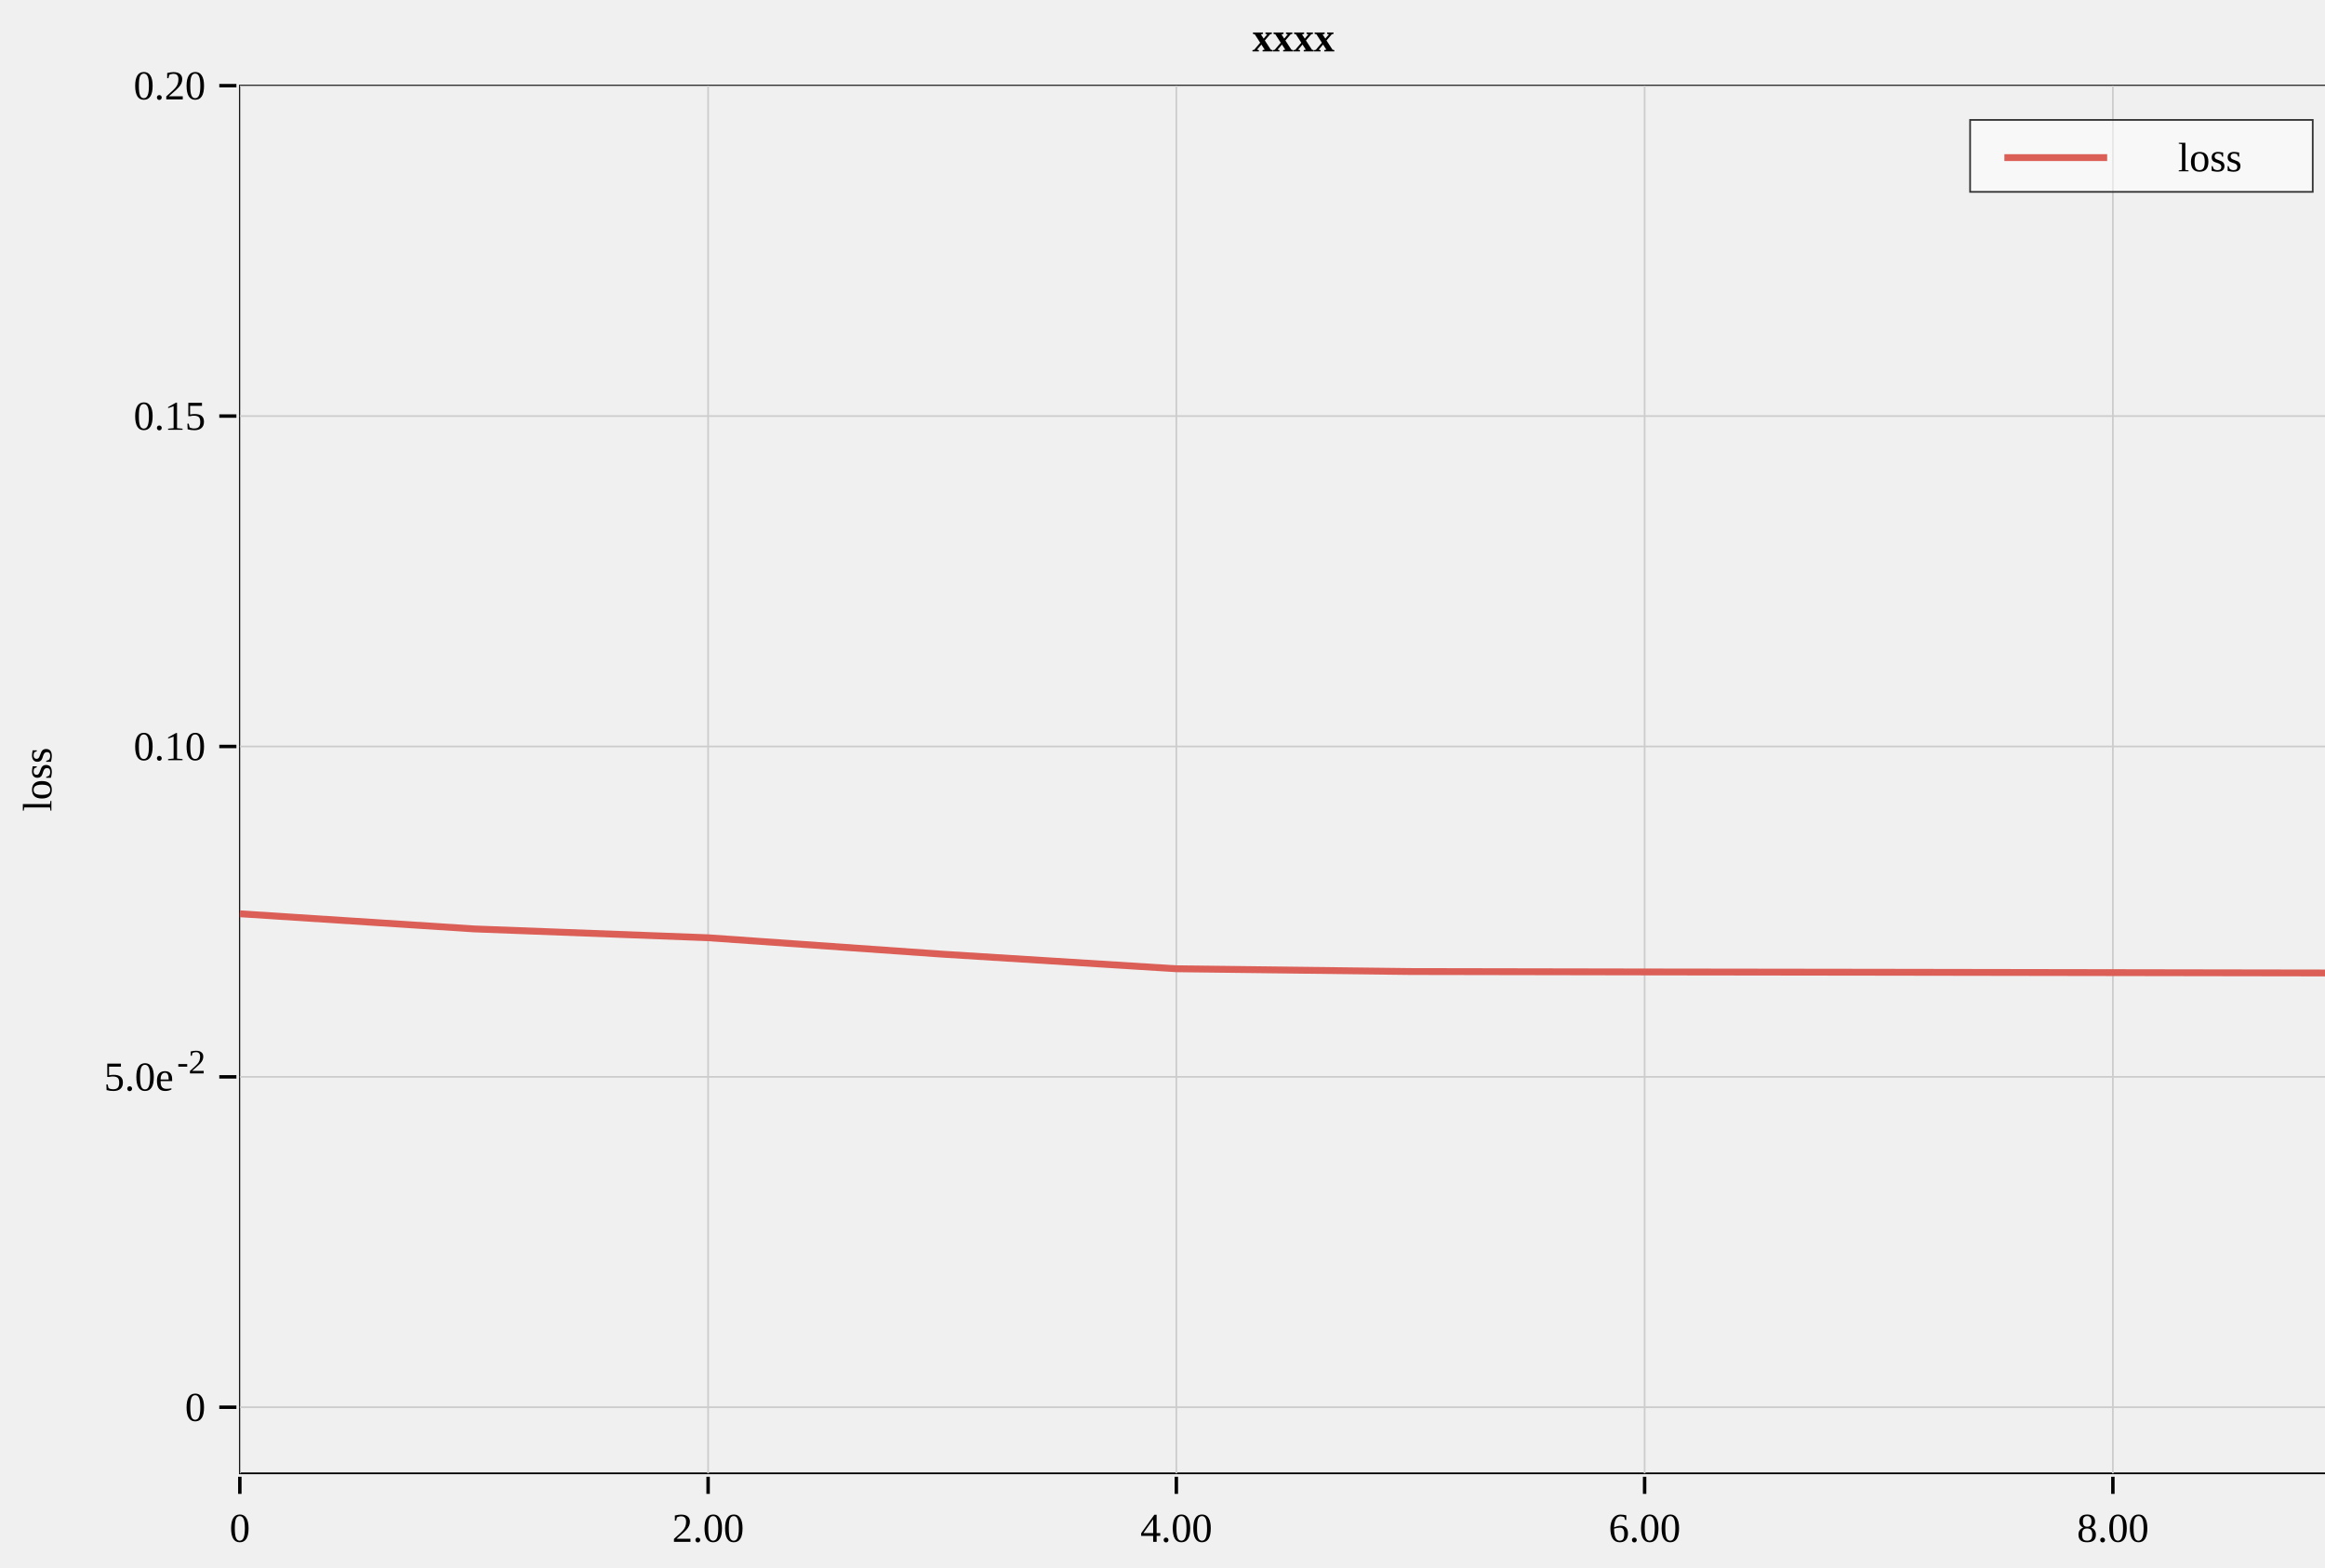
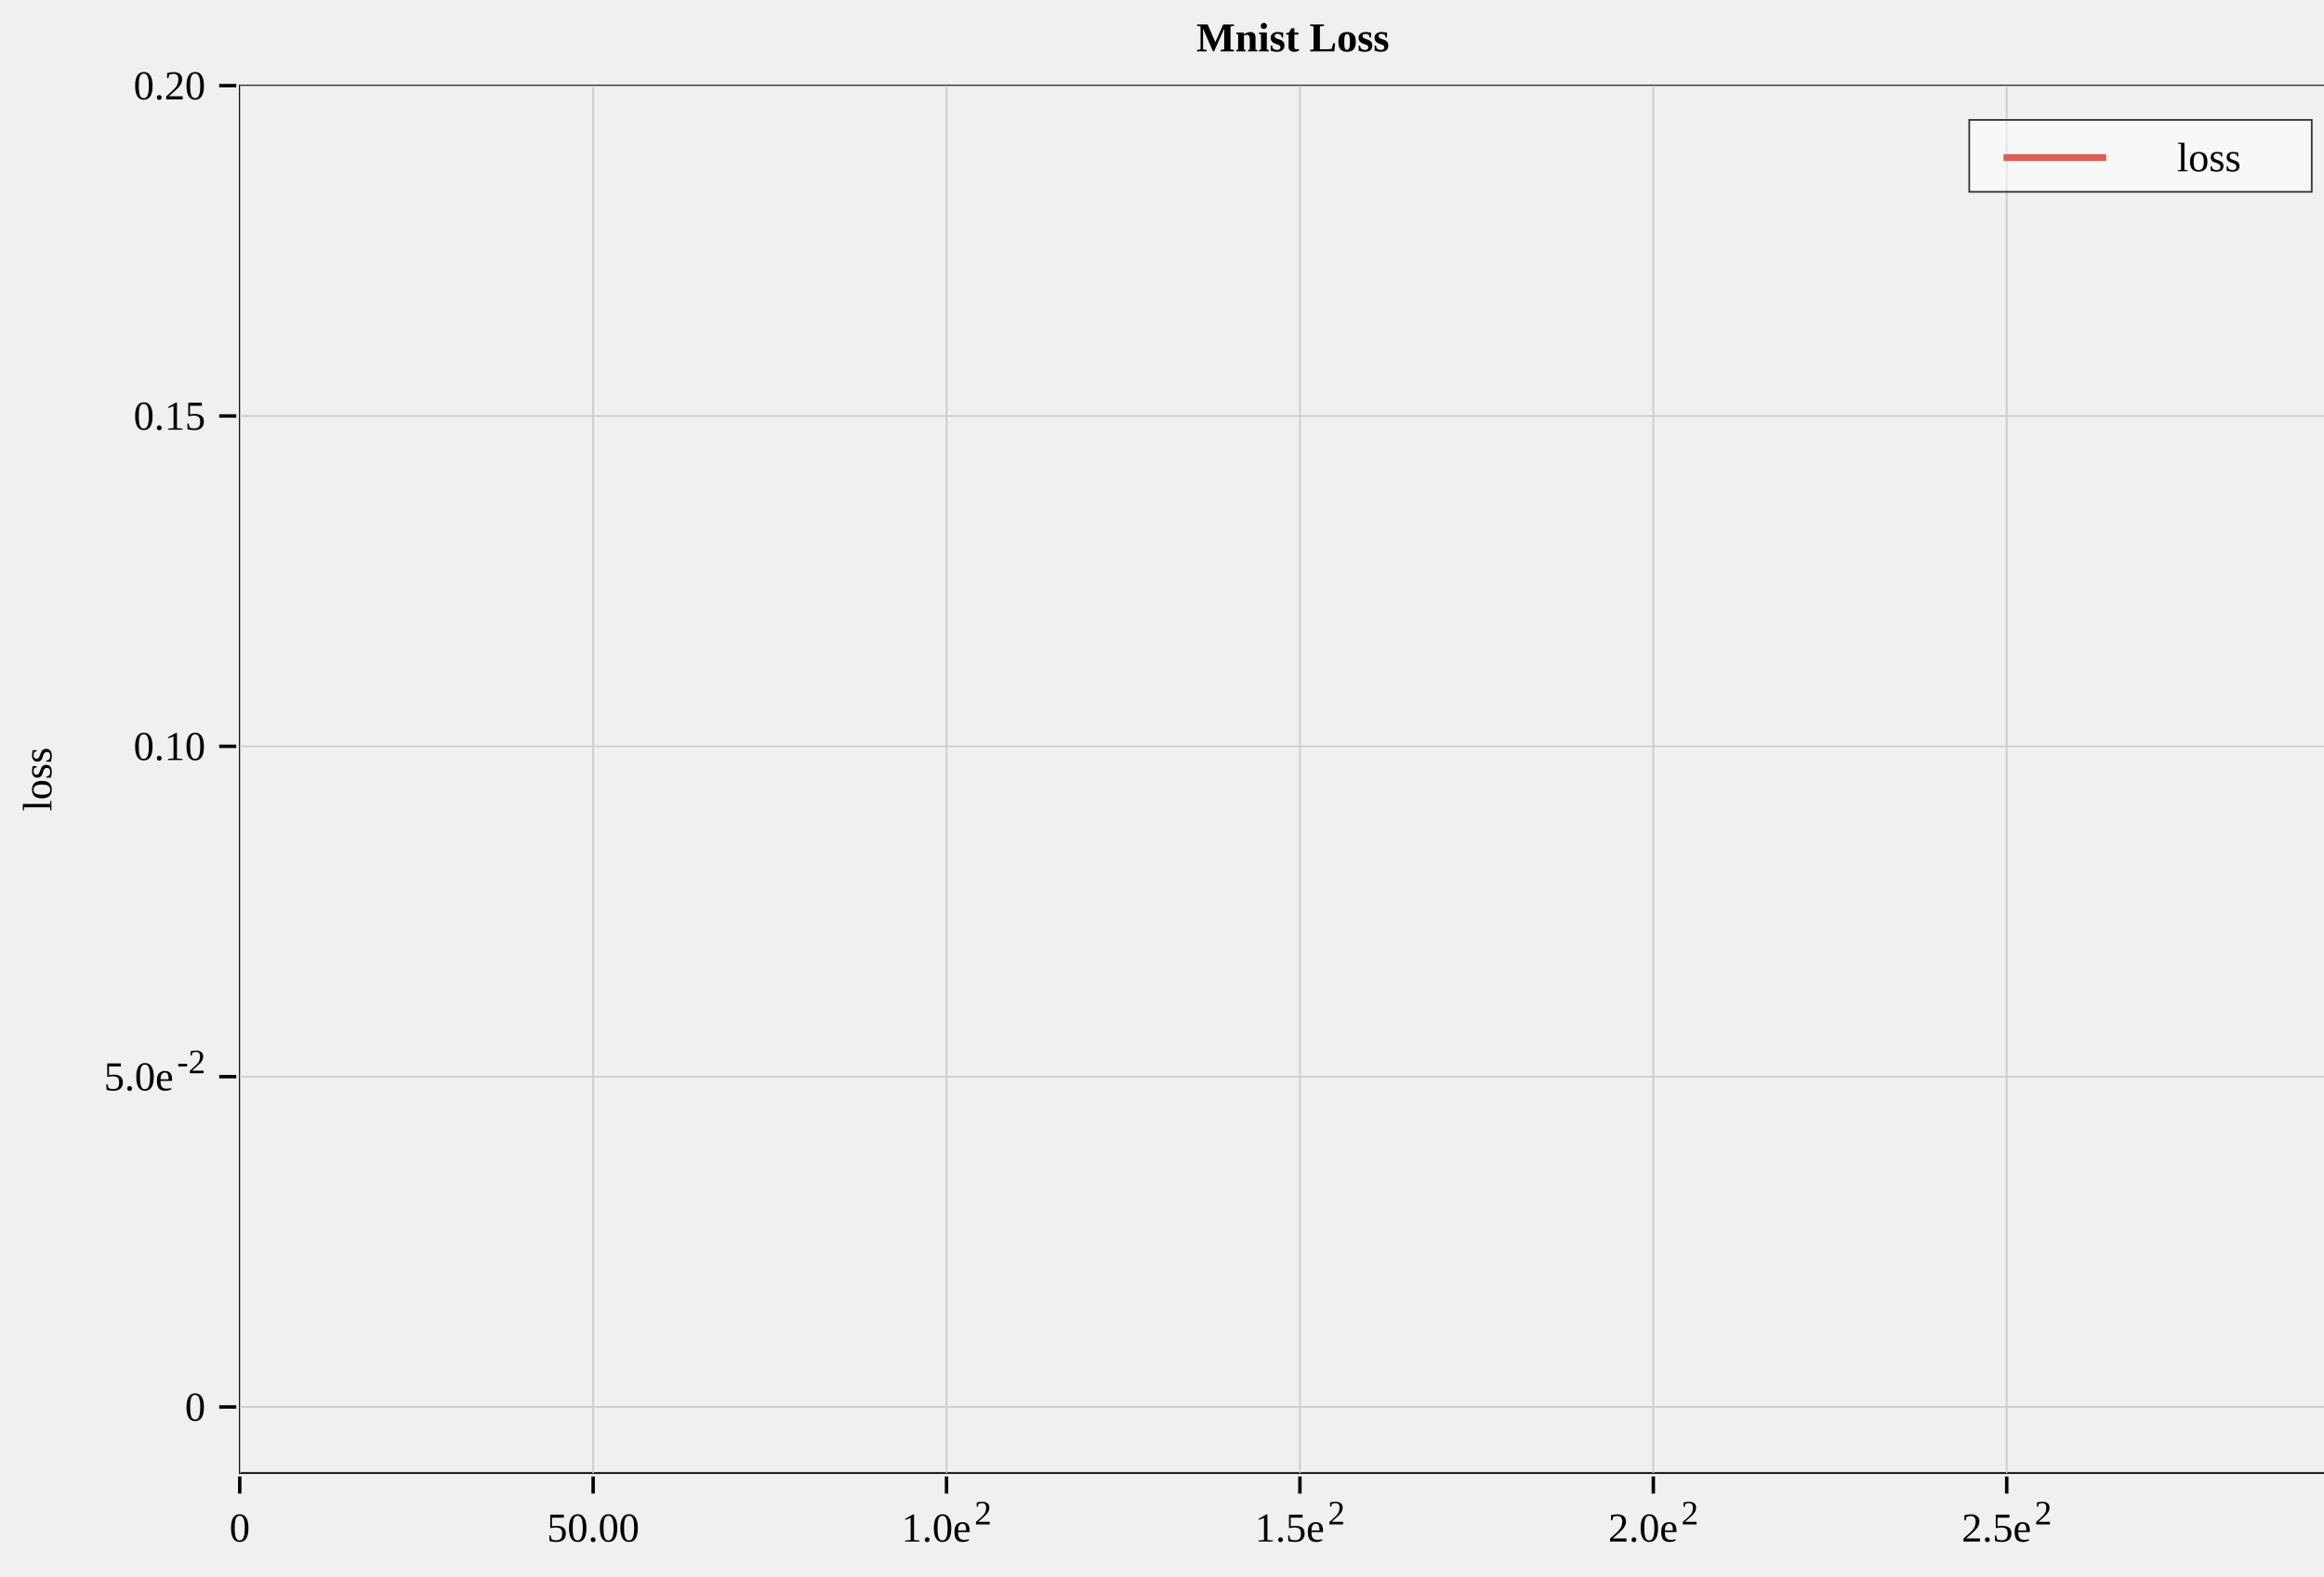
<svg xmlns="http://www.w3.org/2000/svg" class="charter" version="1.1" width="100%" viewbox="0 0 720 480">
  <defs>
    <clipPath id="plot-area">
      <rect x="70.00" y="25.00" width="615.00" height="405.00" />
    </clipPath>
  </defs>
-   <text x="377.50" y="15.00" text-anchor="middle" font-weight="bold">xxxx</text>
+   <text x="377.50" y="15.00" text-anchor="middle" font-weight="bold">Mnist Loss</text>
  <rect x="70.00" y="25.00" width="615.00" height="405.00" style="fill:none; fill-opacity:1.00; stroke:black; stroke-width:0.50;" />
  <text x="377.50" y="467.00" text-anchor="middle" font-weight="regular">n</text>
  <text transform="rotate(270, 5.00, 227.50) translate(0, 10)" x="5.00" y="227.50" text-anchor="middle" font-weight="regular">loss</text>
  <line clip-path="url(#plot-area)" x1="70.00" y1="25.00" x2="70.00" y2="430.00" style="stroke: #ccc;stroke-width:0.50" />
  <line x1="70.00" y1="431.00" x2="70.00" y2="436.00" style="stroke: black;stroke-width:1.00" />
  <text x="70.00" y="450.00" text-anchor="middle" font-weight="regular">0</text>
-   <line clip-path="url(#plot-area)" x1="206.67" y1="25.00" x2="206.67" y2="430.00" style="stroke: #ccc;stroke-width:0.50" />
-   <line x1="206.67" y1="431.00" x2="206.67" y2="436.00" style="stroke: black;stroke-width:1.00" />
-   <text x="206.67" y="450.00" text-anchor="middle" font-weight="regular">2.00</text>
-   <line clip-path="url(#plot-area)" x1="343.33" y1="25.00" x2="343.33" y2="430.00" style="stroke: #ccc;stroke-width:0.50" />
-   <line x1="343.33" y1="431.00" x2="343.33" y2="436.00" style="stroke: black;stroke-width:1.00" />
-   <text x="343.33" y="450.00" text-anchor="middle" font-weight="regular">4.00</text>
-   <line clip-path="url(#plot-area)" x1="480.00" y1="25.00" x2="480.00" y2="430.00" style="stroke: #ccc;stroke-width:0.50" />
-   <line x1="480.00" y1="431.00" x2="480.00" y2="436.00" style="stroke: black;stroke-width:1.00" />
-   <text x="480.00" y="450.00" text-anchor="middle" font-weight="regular">6.00</text>
-   <line clip-path="url(#plot-area)" x1="616.67" y1="25.00" x2="616.67" y2="430.00" style="stroke: #ccc;stroke-width:0.50" />
-   <line x1="616.67" y1="431.00" x2="616.67" y2="436.00" style="stroke: black;stroke-width:1.00" />
-   <text x="616.67" y="450.00" text-anchor="middle" font-weight="regular">8.00</text>
+   <line clip-path="url(#plot-area)" x1="173.19" y1="25.00" x2="173.19" y2="430.00" style="stroke: #ccc;stroke-width:0.50" />
+   <line x1="173.19" y1="431.00" x2="173.19" y2="436.00" style="stroke: black;stroke-width:1.00" />
+   <text x="173.19" y="450.00" text-anchor="middle" font-weight="regular">50.00</text>
+   <line clip-path="url(#plot-area)" x1="276.38" y1="25.00" x2="276.38" y2="430.00" style="stroke: #ccc;stroke-width:0.50" />
+   <line x1="276.38" y1="431.00" x2="276.38" y2="436.00" style="stroke: black;stroke-width:1.00" />
+   <text x="276.38" y="450.00" text-anchor="middle" font-weight="regular">
+     <tspan>1.0e<tspan font-size="10" dy="-5" dx="1">2</tspan>
+     </tspan>
+   </text>
+   <line clip-path="url(#plot-area)" x1="379.56" y1="25.00" x2="379.56" y2="430.00" style="stroke: #ccc;stroke-width:0.50" />
+   <line x1="379.56" y1="431.00" x2="379.56" y2="436.00" style="stroke: black;stroke-width:1.00" />
+   <text x="379.56" y="450.00" text-anchor="middle" font-weight="regular">
+     <tspan>1.5e<tspan font-size="10" dy="-5" dx="1">2</tspan>
+     </tspan>
+   </text>
+   <line clip-path="url(#plot-area)" x1="482.75" y1="25.00" x2="482.75" y2="430.00" style="stroke: #ccc;stroke-width:0.50" />
+   <line x1="482.75" y1="431.00" x2="482.75" y2="436.00" style="stroke: black;stroke-width:1.00" />
+   <text x="482.75" y="450.00" text-anchor="middle" font-weight="regular">
+     <tspan>2.0e<tspan font-size="10" dy="-5" dx="1">2</tspan>
+     </tspan>
+   </text>
+   <line clip-path="url(#plot-area)" x1="585.94" y1="25.00" x2="585.94" y2="430.00" style="stroke: #ccc;stroke-width:0.50" />
+   <line x1="585.94" y1="431.00" x2="585.94" y2="436.00" style="stroke: black;stroke-width:1.00" />
+   <text x="585.94" y="450.00" text-anchor="middle" font-weight="regular">
+     <tspan>2.5e<tspan font-size="10" dy="-5" dx="1">2</tspan>
+     </tspan>
+   </text>
  <line clip-path="url(#plot-area)" x1="25.00" y1="410.71" x2="685.00" y2="410.71" style="stroke: #ccc;stroke-width:0.50" />
  <line x1="64.00" y1="410.71" x2="69.00" y2="410.71" style="stroke: black;stroke-width:1.00" />
  <text x="60.00" y="414.71" text-anchor="end" font-weight="regular">0</text>
  <line clip-path="url(#plot-area)" x1="25.00" y1="314.29" x2="685.00" y2="314.29" style="stroke: #ccc;stroke-width:0.50" />
  <line x1="64.00" y1="314.29" x2="69.00" y2="314.29" style="stroke: black;stroke-width:1.00" />
  <text x="60.00" y="318.29" text-anchor="end" font-weight="regular">
    <tspan>5.0e<tspan font-size="10" dy="-5" dx="1">-2</tspan>
    </tspan>
  </text>
  <line clip-path="url(#plot-area)" x1="25.00" y1="217.86" x2="685.00" y2="217.86" style="stroke: #ccc;stroke-width:0.50" />
  <line x1="64.00" y1="217.86" x2="69.00" y2="217.86" style="stroke: black;stroke-width:1.00" />
  <text x="60.00" y="221.86" text-anchor="end" font-weight="regular">0.10</text>
  <line clip-path="url(#plot-area)" x1="25.00" y1="121.43" x2="685.00" y2="121.43" style="stroke: #ccc;stroke-width:0.50" />
  <line x1="64.00" y1="121.43" x2="69.00" y2="121.43" style="stroke: black;stroke-width:1.00" />
  <text x="60.00" y="125.43" text-anchor="end" font-weight="regular">0.15</text>
  <line clip-path="url(#plot-area)" x1="25.00" y1="25.00" x2="685.00" y2="25.00" style="stroke: #ccc;stroke-width:0.50" />
  <line x1="64.00" y1="25.00" x2="69.00" y2="25.00" style="stroke: black;stroke-width:1.00" />
  <text x="60.00" y="29.00" text-anchor="end" font-weight="regular">0.20</text>
-   <polyline clip-path="url(#plot-area)" style="fill:none; stroke:#db5f57; stroke-width:2.00;" points="70.00,266.69 138.33,271.11 206.67,273.69 275.00,278.48 343.33,282.74 411.67,283.55 480.00,283.67 548.33,283.76 616.67,283.87 685.00,283.98 " />
+   <polyline clip-path="url(#plot-area)" style="fill:none; stroke:#db5f57; stroke-width:2.00;" points="70.00,-16954218.00 72.06,-12811938.00 74.13,-9681699.00 76.19,-7316234.00 78.26,-5528698.00 80.32,-4177886.00 82.38,-3157101.25 84.45,-2385711.00 86.51,-1802783.25 88.57,-1362272.50 90.64,-1029384.88 92.70,-777825.31 94.77,-587724.31 96.83,-444066.53 98.89,-335505.38 100.96,-253465.97 103.02,-191468.98 105.08,-144617.73 107.15,-109211.90 109.21,-82455.37 111.28,-62235.08 113.34,-46954.20 115.40,-35406.03 117.47,-26678.68 119.53,-20083.05 121.59,-15098.39 123.66,-11331.16 125.72,-8483.98 127.79,-6332.11 129.85,-4705.70 131.91,-3476.43 133.98,-2547.27 136.04,-1844.95 138.10,-1314.06 140.17,-912.73 142.23,-609.34 144.30,-379.97 146.36,-206.55 148.42,-75.42 150.49,23.74 152.55,98.74 154.61,155.46 156.68,198.37 158.74,230.83 160.81,255.40 162.87,274.00 164.93,288.08 167.00,298.74 169.06,306.81 171.12,312.93 173.19,317.57 175.25,321.09 177.32,323.76 179.38,325.79 181.44,327.33 183.51,328.50 185.57,329.39 187.63,330.07 189.70,330.59 191.76,330.98 193.83,331.29 195.89,331.52 197.95,331.70 200.02,331.83 202.08,331.94 204.14,332.02 206.21,332.08 208.27,332.13 210.34,332.17 212.40,332.20 214.46,332.23 216.53,332.24 218.59,332.26 220.65,332.27 222.72,332.28 224.78,332.29 226.85,332.29 228.91,332.30 230.97,332.30 233.04,332.31 235.10,332.31 237.16,332.31 239.23,332.31 241.29,332.31 243.36,332.32 245.42,332.32 247.48,332.32 249.55,332.32 251.61,332.32 253.67,332.32 255.74,332.32 257.80,332.32 259.87,332.32 261.93,332.32 263.99,332.32 266.06,332.32 268.12,332.32 270.18,332.32 272.25,332.32 274.31,332.32 276.38,332.32 278.44,332.32 280.50,332.32 282.57,332.32 284.63,332.32 286.69,332.32 288.76,332.32 290.82,332.32 292.89,332.32 294.95,332.32 297.01,332.32 299.08,332.32 301.14,332.32 303.20,332.32 305.27,332.32 307.33,332.32 309.40,332.32 311.46,332.32 313.52,332.32 315.59,332.32 317.65,332.32 319.71,332.32 321.78,332.32 323.84,332.32 325.91,332.32 327.97,332.32 330.03,332.32 332.10,332.32 334.16,332.32 336.22,332.32 338.29,332.32 340.35,332.32 342.42,332.32 344.48,332.32 346.54,332.32 348.61,332.32 350.67,332.32 352.73,332.32 354.80,332.32 356.86,332.32 358.93,332.32 360.99,332.32 363.05,332.32 365.12,332.32 367.18,332.32 369.24,332.32 371.31,332.32 373.37,332.32 375.44,332.32 377.50,332.32 379.56,332.32 381.63,332.32 383.69,332.32 385.76,332.32 387.82,332.32 389.88,332.32 391.95,332.32 394.01,332.32 396.07,332.32 398.14,332.32 400.20,332.32 402.27,332.32 404.33,332.32 406.39,332.32 408.46,332.32 410.52,332.32 412.58,332.32 414.65,332.32 416.71,332.32 418.78,332.32 420.84,332.32 422.90,332.32 424.97,332.32 427.03,332.32 429.09,332.32 431.16,332.32 433.22,332.32 435.29,332.32 437.35,332.32 439.41,332.32 441.48,332.32 443.54,332.32 445.60,332.32 447.67,332.32 449.73,332.32 451.80,332.32 453.86,332.32 455.92,332.32 457.99,332.32 460.05,332.32 462.11,332.32 464.18,332.32 466.24,332.32 468.31,332.32 470.37,332.32 472.43,332.32 474.50,332.32 476.56,332.32 478.62,332.32 480.69,332.32 482.75,332.32 484.82,332.32 486.88,332.32 488.94,332.32 491.01,332.32 493.07,332.32 495.13,332.32 497.20,332.32 499.26,332.32 501.33,332.32 503.39,332.32 505.45,332.32 507.52,332.32 509.58,332.32 511.64,332.32 513.71,332.32 515.77,332.32 517.84,332.32 519.90,332.32 521.96,332.32 524.03,332.32 526.09,332.32 528.15,332.32 530.22,332.32 532.28,332.32 534.35,332.32 536.41,332.32 538.47,332.32 540.54,332.32 542.60,332.32 544.66,332.32 546.73,332.32 548.79,332.32 550.86,332.32 552.92,332.32 554.98,332.32 557.05,332.32 559.11,332.32 561.17,332.32 563.24,332.32 565.30,332.32 567.37,332.32 569.43,332.32 571.49,332.32 573.56,332.32 575.62,332.32 577.68,332.32 579.75,332.32 581.81,332.32 583.88,332.32 585.94,332.32 588.00,332.32 590.07,332.32 592.13,332.32 594.19,332.32 596.26,332.32 598.32,332.32 600.39,332.32 602.45,332.32 604.51,332.32 606.58,332.32 608.64,332.32 610.70,332.32 612.77,332.32 614.83,332.32 616.90,332.32 618.96,332.32 621.02,332.32 623.09,332.32 625.15,332.32 627.21,332.32 629.28,332.32 631.34,332.32 633.41,332.32 635.47,332.32 637.53,332.32 639.60,332.32 641.66,332.32 643.72,332.32 645.79,332.32 647.85,332.32 649.92,332.32 651.98,332.32 654.04,332.32 656.11,332.32 658.17,332.32 660.23,332.32 662.30,332.32 664.36,332.32 666.43,332.32 668.49,332.32 670.55,332.32 672.62,332.32 674.68,332.32 676.74,332.32 678.81,332.32 680.87,332.32 682.94,332.32 685.00,332.32 " />
  <rect x="575.00" y="35.00" width="100.00" height="21.00" style="fill:white; fill-opacity:0.50; stroke:#333; stroke-width:0.50;" />
  <defs>
    <clipPath id="leg-area">
      <rect x="615.00" y="35.00" width="58.00" height="21.00" />
    </clipPath>
  </defs>
  <line x1="585.00" y1="46.00" x2="615.00" y2="46.00" style="stroke: #db5f57;stroke-width:2.00" />
  <text clip-path="url(#leg-area)" x="645.00" y="50.00" text-anchor="middle" font-weight="regular">loss</text>
</svg>
